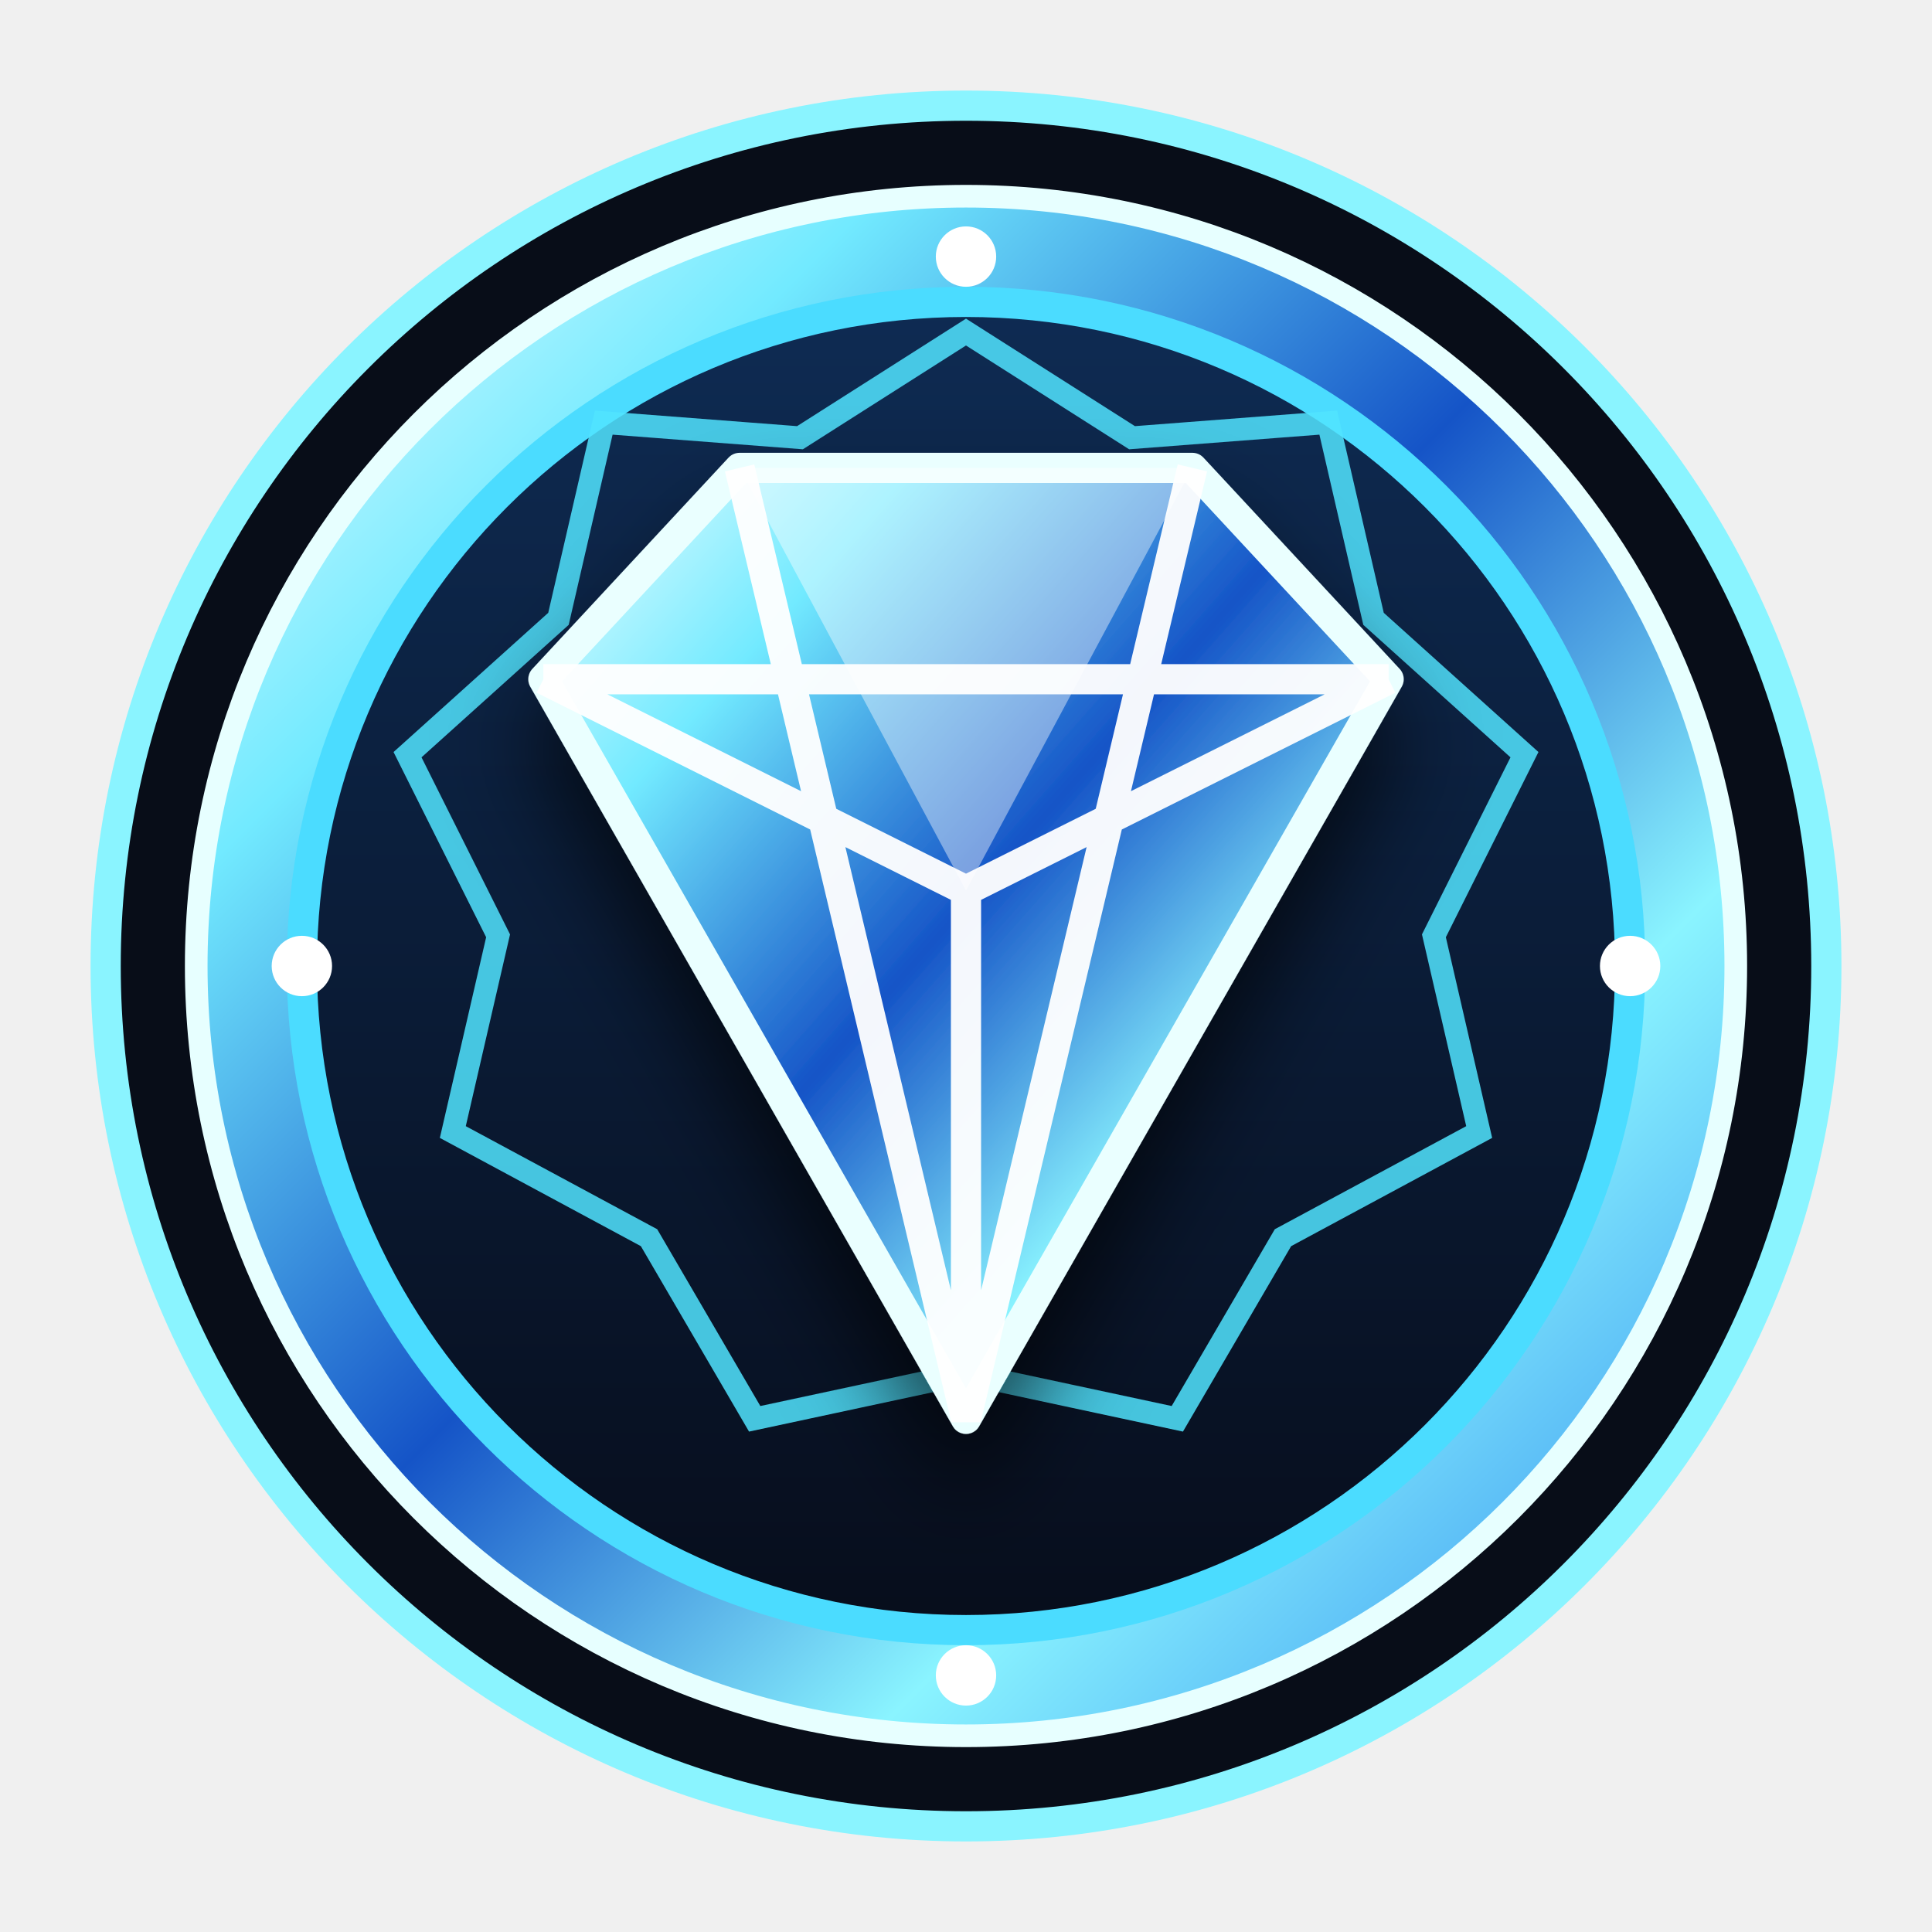
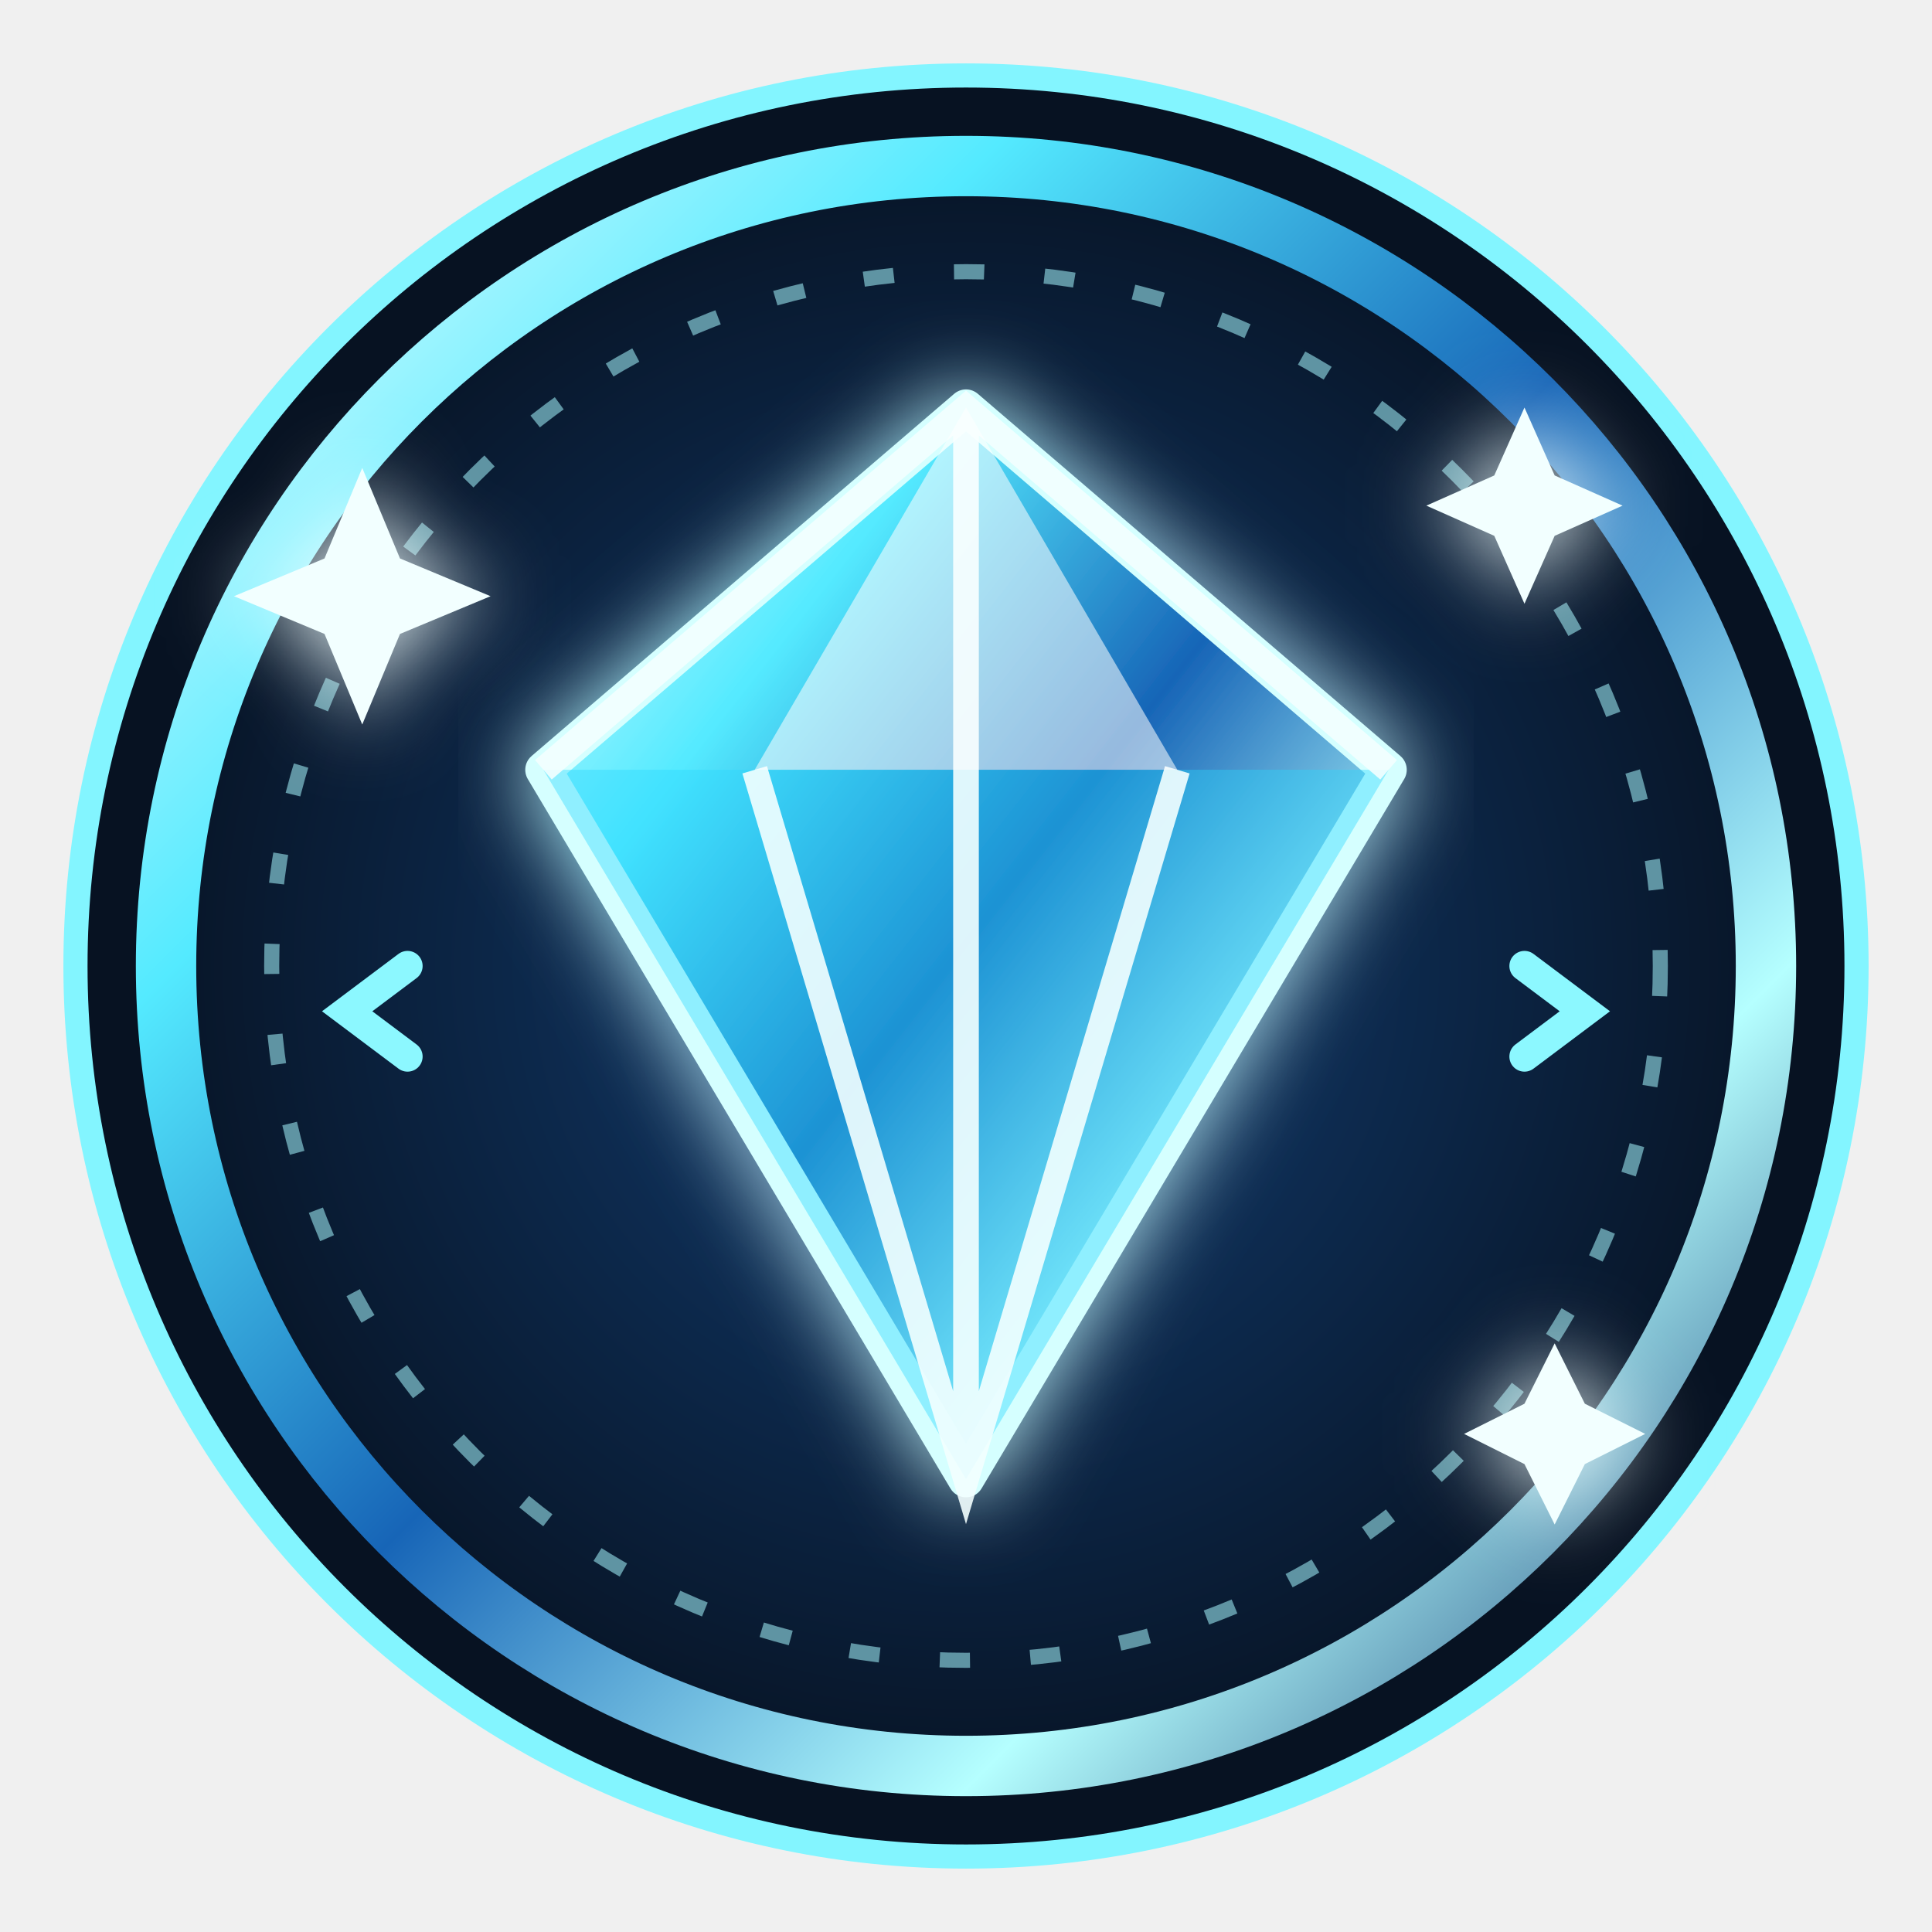
<svg xmlns="http://www.w3.org/2000/svg" viewBox="0 0 128 128" role="img" aria-label="Insignia Diamante">
  <defs>
    <linearGradient id="metal" x1="0" y1="0" x2="1" y2="1">
-       <stop stop-color="#f4ffff" />
-       <stop offset=".22" stop-color="#72eaff" />
-       <stop offset=".48" stop-color="#1554c7" />
-       <stop offset=".72" stop-color="#8af4ff" />
-       <stop offset="1" stop-color="#2a83ed" />
+       <stop stop-color="#e8ffff" />
+       <stop offset=".25" stop-color="#54eaff" />
+       <stop offset=".5" stop-color="#1765b7" />
+       <stop offset=".76" stop-color="#b5ffff" />
+       <stop offset="1" stop-color="#12356f" />
    </linearGradient>
-     <linearGradient id="plate" x1="0" y1="0" x2="0" y2="1">
-       <stop stop-color="#0e2b53" />
-       <stop offset="1" stop-color="#070d1b" />
-     </linearGradient>
-     <filter id="shadow" x="-30%" y="-30%" width="160%" height="170%">
-       <feDropShadow dx="0" dy="4" stdDeviation="3" flood-color="#000" flood-opacity=".65" />
+     <radialGradient id="bg">
+       <stop stop-color="#123f75" />
+       <stop offset="1" stop-color="#081629" />
+     </radialGradient>
+     <filter id="glow">
+       <feGaussianBlur stdDeviation="2.8" result="b" />
+       <feMerge>
+         <feMergeNode in="b" />
+         <feMergeNode in="SourceGraphic" />
+       </feMerge>
    </filter>
  </defs>
-   <circle cx="64" cy="64" r="57" fill="#080d18" stroke="#8af4ff" stroke-width="2" />
-   <circle cx="64" cy="64" r="51" fill="url(#metal)" stroke="#e7ffff" stroke-width="1.5" />
-   <circle cx="64" cy="64" r="44" fill="url(#plate)" stroke="#4bdcff" stroke-width="2" />
-   <path d="M64 22 75 29 88 28 91 41 101 50 95 62 98 75 85 82 78 94 64 91 50 94 43 82 30 75 33 62 27 50 37 41 40 28 53 29Z" fill="none" stroke="#52e4ff" stroke-opacity=".85" stroke-width="1.5" />
-   <g filter="url(#shadow)">
-     <path d="M36 45 49 31h30l13 14-28 49Z" fill="url(#metal)" stroke="#eaffff" stroke-width="2" stroke-linejoin="round" />
-     <path d="M36 45h56M49 31l15 63 15-63M36 45l28 14 28-14M64 59v35" fill="none" stroke="#fff" stroke-width="2" opacity=".95" />
-     <path d="m49 31 15 28 15-28" fill="#fff" opacity=".42" />
+   <circle cx="64" cy="64" r="59" fill="#071222" stroke="#83f5ff" stroke-width="1.6" />
+   <circle cx="64" cy="64" r="53" fill="url(#bg)" stroke="url(#metal)" stroke-width="4" />
+   <circle cx="64" cy="64" r="46" fill="none" stroke="#a6f8ff" stroke-opacity=".55" stroke-width="1" stroke-dasharray="2 4" />
+   <g fill="#f2ffff" filter="url(#glow)">
+     <path d="M24 31l2.5 6 6 2.5-6 2.5-2.5 6-2.5-6-6-2.5 6-2.5z" />
+     <path d="M101 27l2 4.5 4.5 2-4.5 2-2 4.5-2-4.5-4.5-2 4.5-2z" />
+     <path d="M103 89l2 4 4 2-4 2-2 4-2-4-4-2 4-2z" />
  </g>
-   <circle cx="64" cy="17" r="2" fill="#fff" />
-   <circle cx="108" cy="64" r="2" fill="#fff" />
-   <circle cx="64" cy="111" r="2" fill="#fff" />
-   <circle cx="20" cy="64" r="2" fill="#fff" />
+   <path d="M64 27L92 51 64 98 36 51z" fill="url(#metal)" stroke="#d5ffff" stroke-width="2.4" stroke-linejoin="round" filter="url(#glow)" />
+   <path d="M36 51h56L64 98z" fill="#26d8ff" opacity=".4" />
+   <path d="M64 27v71M36 51l28-24 28 24M50 51l14 47 14-47" fill="none" stroke="#f3ffff" stroke-width="1.7" stroke-opacity=".9" />
+   <path d="M64 27l-14 24h28z" fill="#fff" opacity=".55" />
+   <path d="M27 64l-4 3 4 3M101 64l4 3-4 3" fill="none" stroke="#8cf8ff" stroke-width="2" stroke-linecap="round" />
</svg>
